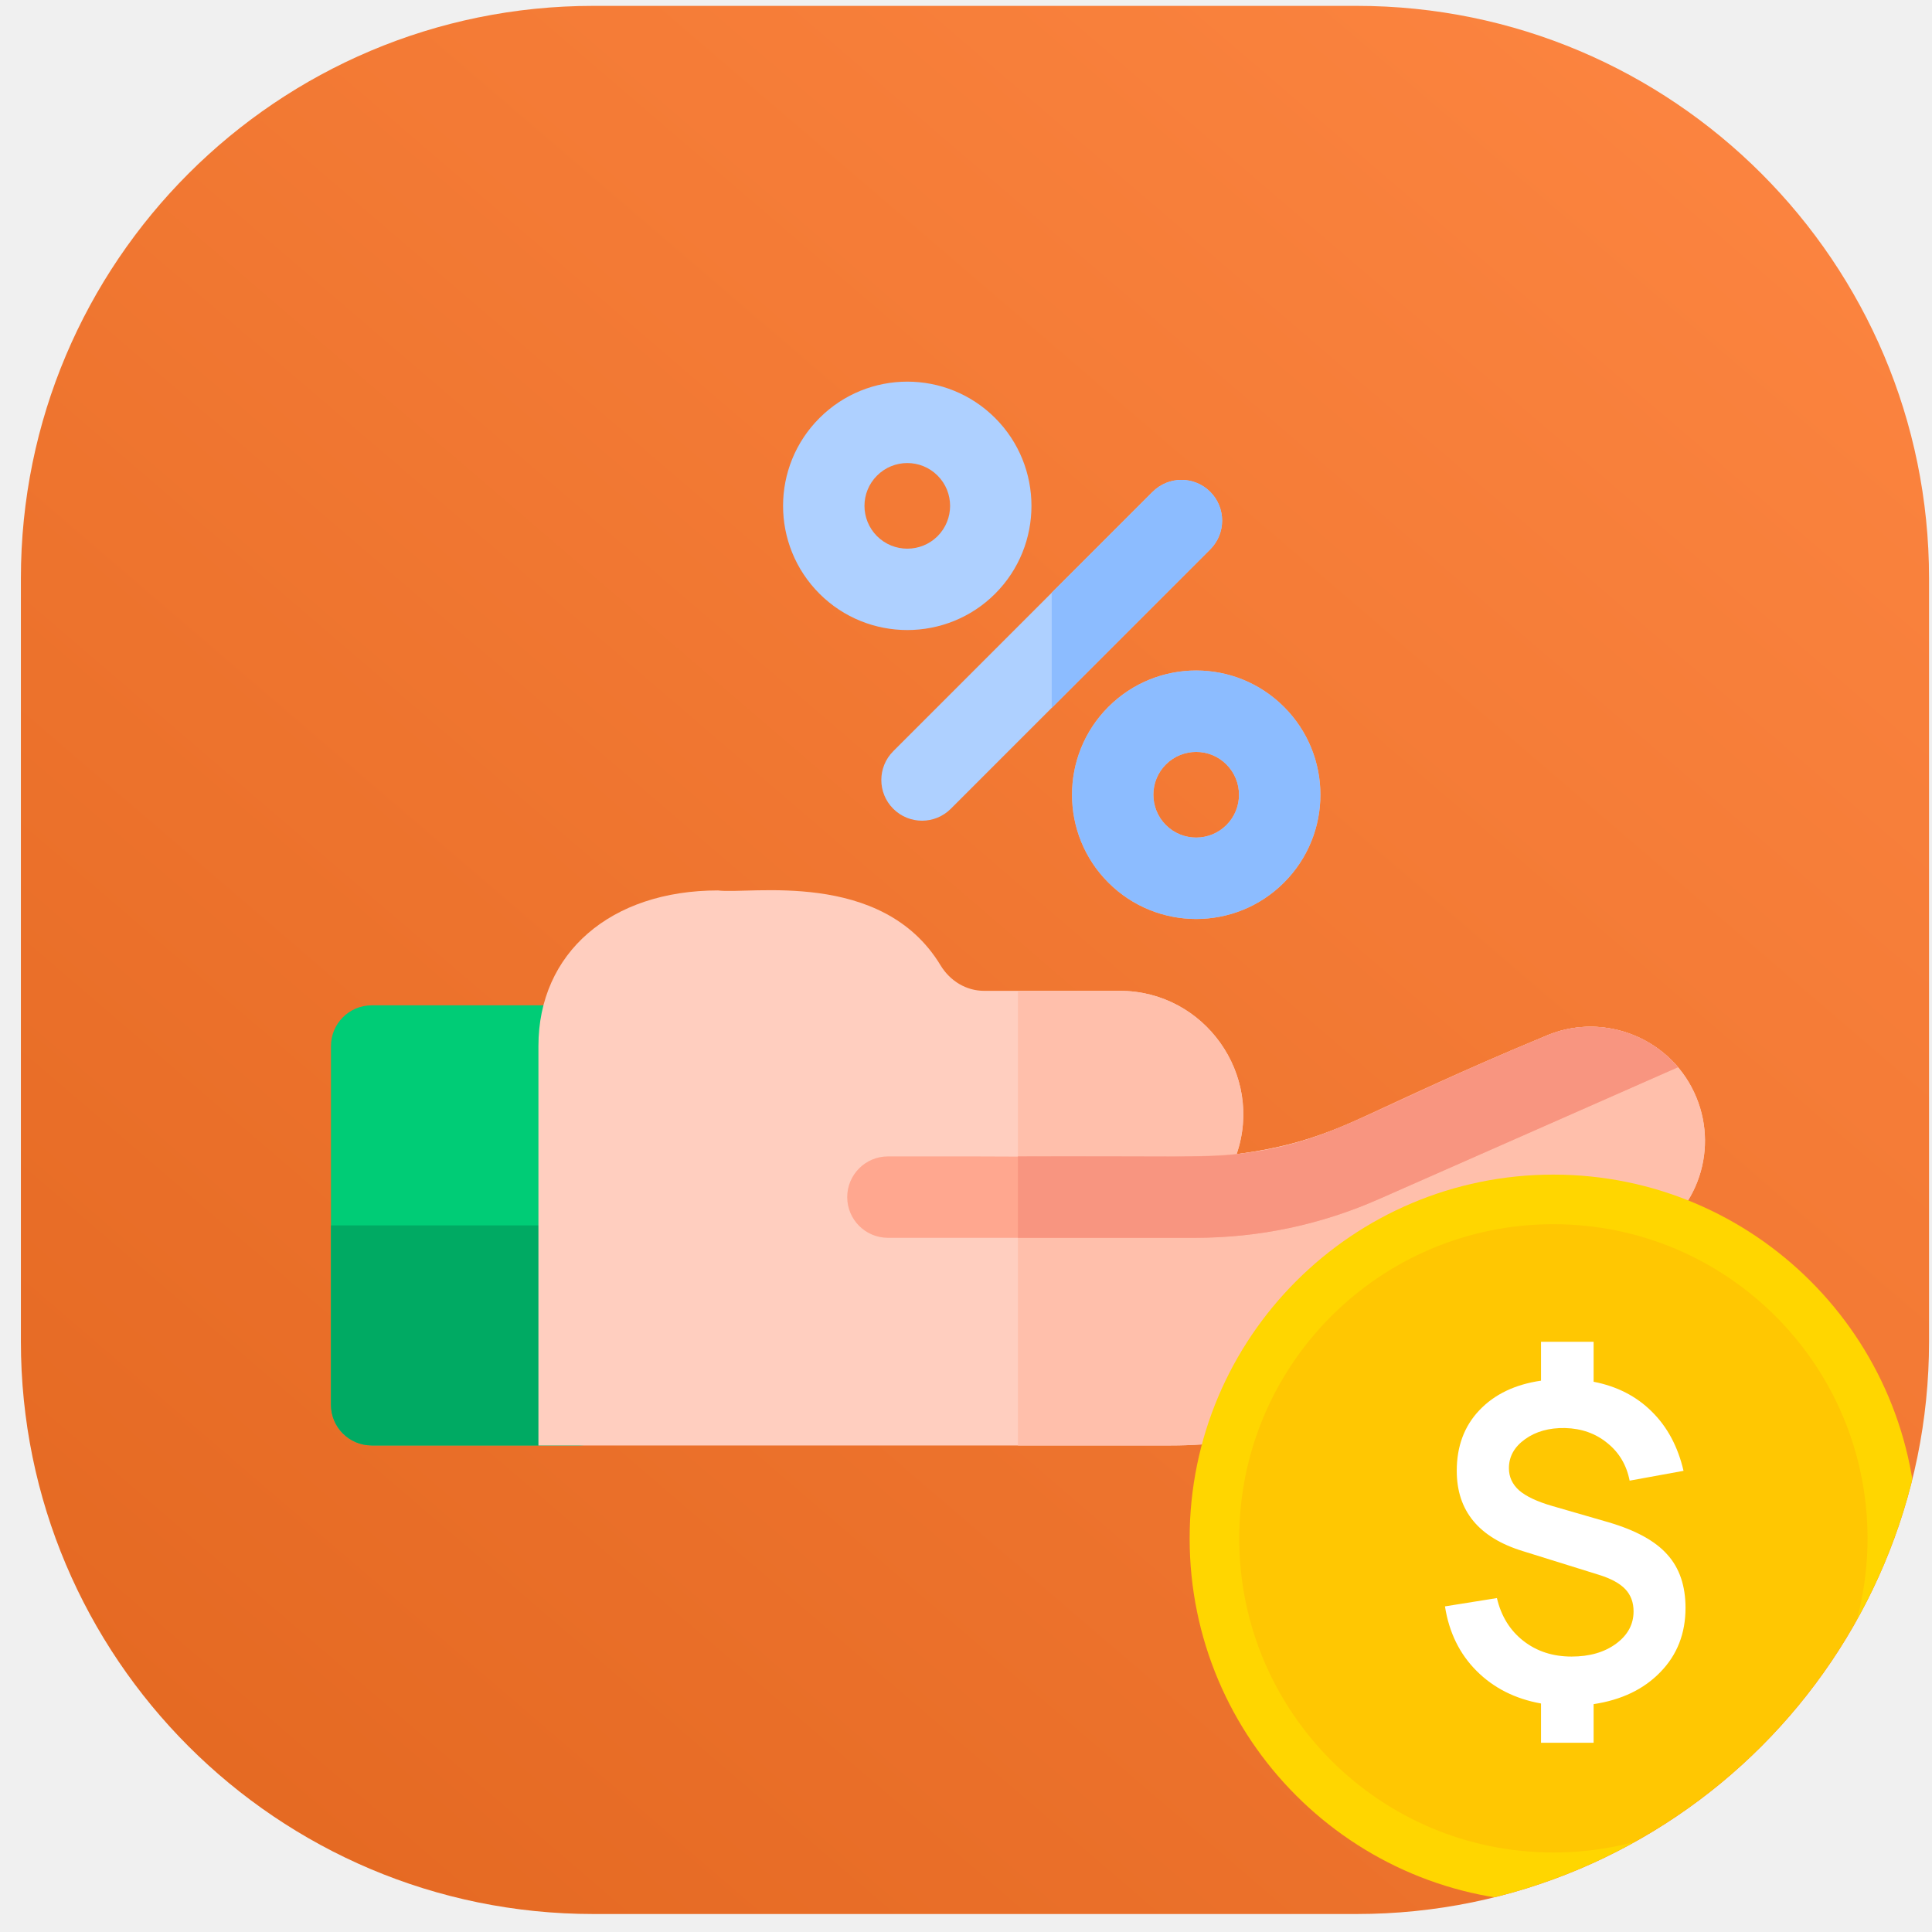
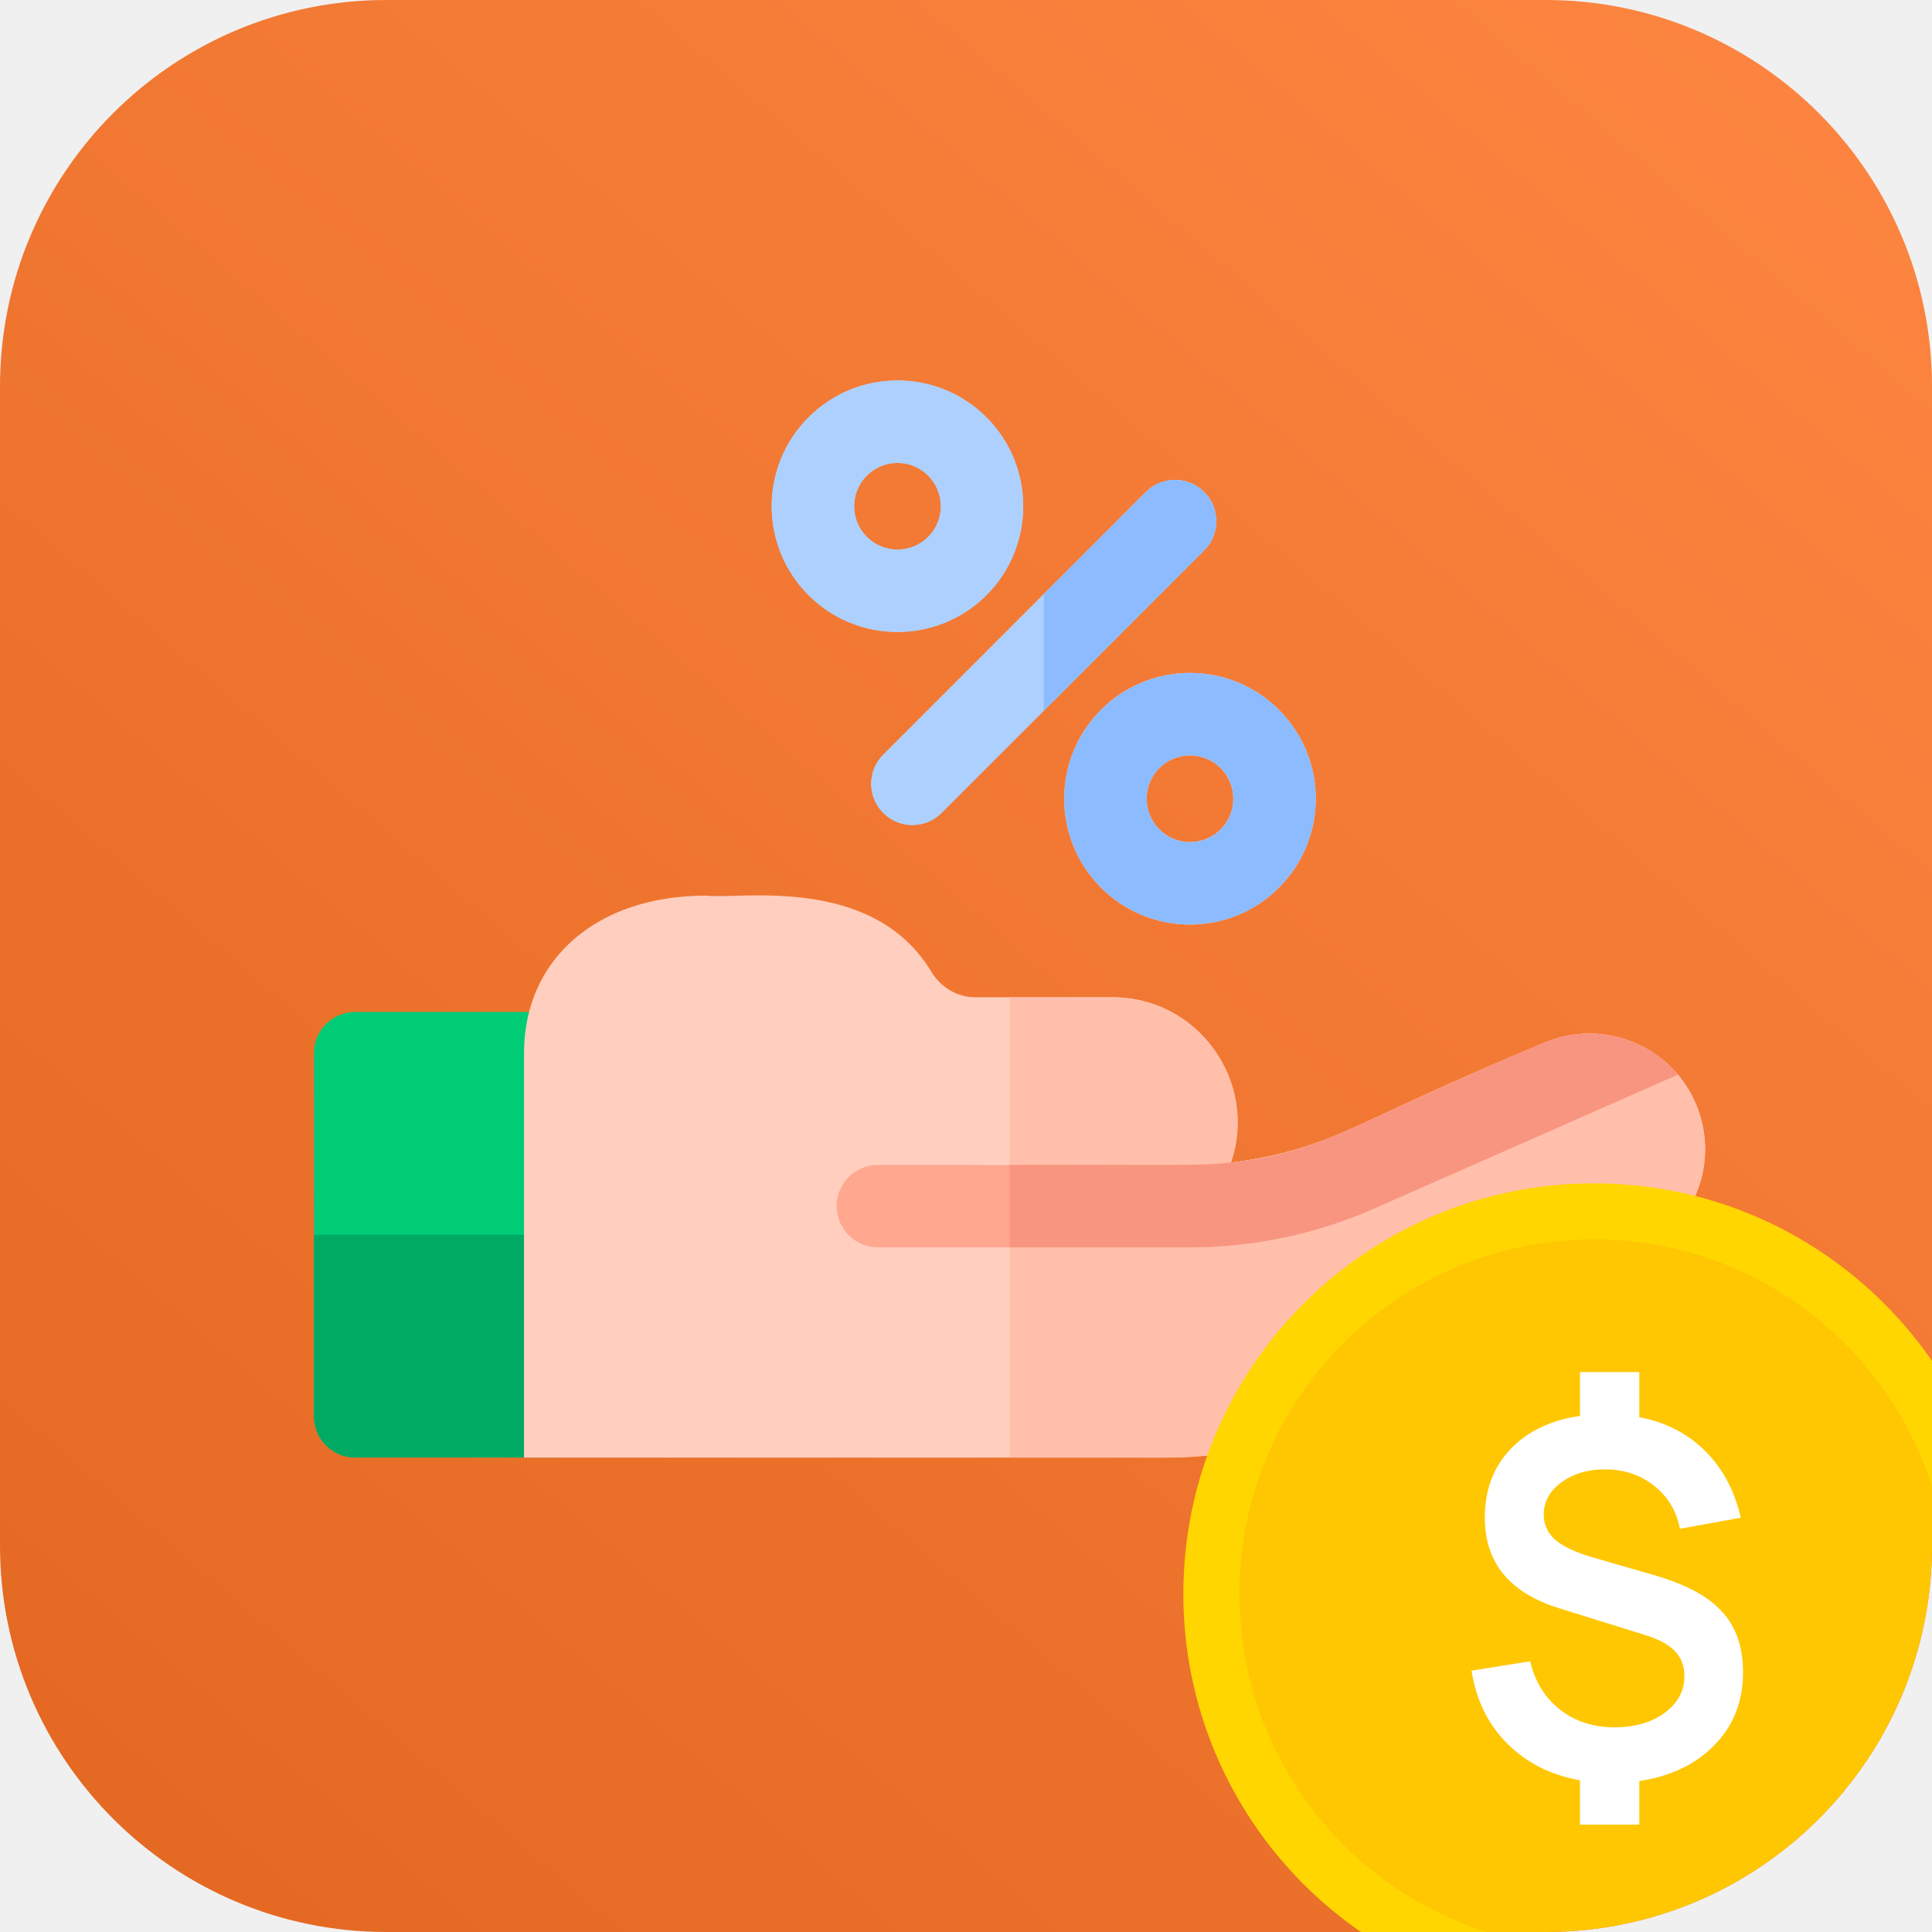
- <svg xmlns="http://www.w3.org/2000/svg" width="81" height="81" viewBox="0 0 81 81" fill="none">
-   <rect x="0.876" y="0.246" width="80" height="80" rx="24" fill="url(#paint0_linear_521_2058)" />
-   <path d="M25.987 43.855V58.894C25.987 59.837 25.223 60.6 24.28 60.6H15.583C14.64 60.6 13.876 59.837 13.876 58.894V43.855C13.876 42.914 14.64 42.149 15.583 42.149H24.28C25.223 42.149 25.987 42.914 25.987 43.855Z" fill="#00CC76" />
-   <path d="M25.987 51.375V58.894C25.987 59.837 25.223 60.6 24.28 60.6H15.583C14.64 60.6 13.876 59.837 13.876 58.894V51.375H25.987Z" fill="#00AA63" />
-   <path d="M69.103 51.952L58.715 58.004C55.797 59.703 52.471 60.602 49.094 60.602H22.574V43.855C22.574 39.953 25.6 37.332 30.105 37.332C31.393 37.509 36.981 36.417 39.432 40.47C39.839 41.141 40.522 41.541 41.259 41.541H46.945C50.495 41.541 52.991 45.053 51.846 48.386V48.388C56.116 47.83 57.145 46.607 64.758 43.454C67.051 42.435 69.745 43.39 70.91 45.563C72.132 47.844 71.339 50.649 69.103 51.952V51.952Z" fill="#FFCEBF" />
-   <path d="M69.103 51.952L58.715 58.004C55.797 59.704 52.471 60.602 49.094 60.602H42.677V41.541H46.945C50.495 41.541 52.991 45.054 51.846 48.386V48.388C56.118 47.83 57.129 46.613 64.758 43.454C67.051 42.435 69.745 43.39 70.91 45.563C72.132 47.844 71.339 50.649 69.103 51.952V51.952Z" fill="#FFBFAB" />
-   <path d="M70.352 44.743C56.155 51.003 58.032 50.176 57.861 50.251C55.402 51.343 52.793 51.896 50.103 51.896H37.227C36.285 51.896 35.52 51.133 35.52 50.19C35.52 49.248 36.285 48.483 37.227 48.483C58.111 48.436 50.562 49.334 64.758 43.454C66.724 42.58 69.01 43.154 70.352 44.743V44.743Z" fill="#FFA78F" />
-   <path d="M70.352 44.743C56.155 51.003 58.032 50.176 57.86 50.251C55.402 51.343 52.792 51.896 50.103 51.896H42.677V48.483C49.774 48.457 50.597 48.551 51.924 48.379C55.847 47.925 57.435 46.487 64.758 43.454C66.723 42.58 69.009 43.154 70.352 44.743V44.743Z" fill="#F89580" />
-   <path d="M41.722 24.892C43.752 22.861 43.752 19.557 41.722 17.526C39.688 15.492 36.393 15.492 34.357 17.526C32.322 19.56 32.321 22.855 34.357 24.892C36.395 26.929 39.698 26.916 41.722 24.892ZM36.77 19.94C37.469 19.24 38.606 19.236 39.309 19.94C40.008 20.639 40.008 21.778 39.309 22.479C38.609 23.178 37.47 23.178 36.77 22.479C36.07 21.779 36.066 20.642 36.77 19.94Z" fill="#AED0FF" />
-   <path d="M53.832 29.638C51.804 27.607 48.508 27.597 46.468 29.638C44.437 31.668 44.437 34.972 46.468 37.003C48.505 39.04 51.801 39.036 53.832 37.003C55.87 34.965 55.866 31.669 53.832 29.638ZM51.419 34.59C50.718 35.29 49.582 35.291 48.88 34.59C48.181 33.889 48.181 32.75 48.88 32.05C49.581 31.349 50.718 31.349 51.419 32.05C52.119 32.75 52.123 33.887 51.419 34.59Z" fill="#FFB99D" />
-   <path d="M50.739 20.62C50.072 19.953 48.992 19.953 48.325 20.62L37.45 31.495C36.783 32.161 36.783 33.242 37.45 33.908C38.117 34.575 39.197 34.575 39.863 33.908L50.739 23.033C51.405 22.367 51.405 21.286 50.739 20.62V20.62Z" fill="#AED0FF" />
-   <path d="M53.832 29.637C51.804 27.607 48.508 27.597 46.468 29.637C44.437 31.669 44.437 34.972 46.468 37.002C48.505 39.04 51.802 39.037 53.832 37.002C55.87 34.965 55.865 31.669 53.832 29.637V29.637ZM51.419 34.59C50.718 35.29 49.582 35.292 48.88 34.59C48.181 33.889 48.181 32.75 48.88 32.051C49.581 31.35 50.718 31.349 51.419 32.051C52.119 32.75 52.123 33.887 51.419 34.59Z" fill="#8CBCFF" />
-   <path d="M50.739 23.033L44.094 29.677V24.85L48.325 20.62C48.992 19.953 50.072 19.953 50.739 20.62C51.404 21.286 51.404 22.367 50.739 23.033V23.033Z" fill="#8CBCFF" />
-   <mask id="mask0_521_2058" style="mask-type:alpha" maskUnits="userSpaceOnUse" x="0" y="0" width="81" height="81">
-     <rect x="0.876" y="0.246" width="80" height="80" rx="24" fill="url(#paint1_linear_521_2058)" />
+ <svg xmlns="http://www.w3.org/2000/svg" width="80" height="80" viewBox="0 0 80 80" fill="none">
+   <rect width="80" height="80" rx="16" fill="url(#paint0_linear_933_253)" />
+   <path d="M25.111 43.609V58.648C25.111 59.591 24.347 60.354 23.404 60.354H14.707C13.764 60.354 13 59.591 13 58.648V43.609C13 42.667 13.764 41.903 14.707 41.903H23.404C24.347 41.903 25.111 42.667 25.111 43.609Z" fill="#00CC76" />
+   <path d="M25.111 51.129V58.648C25.111 59.591 24.347 60.354 23.404 60.354H14.707C13.764 60.354 13 59.591 13 58.648V51.129H25.111Z" fill="#00AA63" />
+   <path d="M68.227 51.706L57.839 57.758C54.921 59.458 51.595 60.356 48.218 60.356H21.698V43.609C21.698 39.707 24.724 37.086 29.229 37.086C30.517 37.263 36.105 36.171 38.556 40.224C38.962 40.895 39.646 41.295 40.383 41.295H46.069C49.619 41.295 52.115 44.807 50.97 48.14V48.142C55.24 47.584 56.269 46.361 63.882 43.208C66.175 42.189 68.869 43.144 70.034 45.317C71.256 47.598 70.463 50.403 68.227 51.706V51.706Z" fill="#FFCEBF" />
+   <path d="M68.227 51.706L57.839 57.758C54.921 59.458 51.595 60.356 48.218 60.356H41.801V41.295H46.069C49.619 41.295 52.115 44.807 50.97 48.14V48.142C55.242 47.584 56.253 46.367 63.882 43.208C66.175 42.189 68.869 43.144 70.034 45.317C71.256 47.598 70.463 50.403 68.227 51.706V51.706Z" fill="#FFBFAB" />
+   <path d="M69.476 44.497C55.279 50.757 57.157 49.929 56.985 50.005C54.526 51.097 51.917 51.65 49.227 51.65H36.351C35.409 51.65 34.645 50.887 34.645 49.944C34.645 49.002 35.409 48.237 36.351 48.237C57.235 48.19 49.686 49.087 63.882 43.208C65.848 42.334 68.134 42.908 69.476 44.497V44.497Z" fill="#FFA78F" />
+   <path d="M69.476 44.497C55.279 50.757 57.156 49.929 56.984 50.005C54.526 51.097 51.916 51.65 49.227 51.65H41.801V48.237C48.898 48.211 49.721 48.305 51.048 48.133C54.971 47.679 56.559 46.241 63.882 43.208C65.847 42.334 68.133 42.908 69.476 44.497V44.497Z" fill="#F89580" />
+   <path d="M40.846 24.646C42.876 22.615 42.876 19.311 40.846 17.279C38.812 15.245 35.517 15.245 33.481 17.279C31.446 19.314 31.445 22.609 33.481 24.646C35.519 26.683 38.822 26.669 40.846 24.646ZM35.894 19.694C36.593 18.994 37.73 18.99 38.433 19.694C39.132 20.393 39.132 21.532 38.433 22.233C37.733 22.932 36.594 22.932 35.894 22.233C35.194 21.533 35.191 20.396 35.894 19.694Z" fill="#AED0FF" />
+   <path d="M52.956 29.392C50.928 27.361 47.632 27.351 45.592 29.392C43.561 31.422 43.561 34.726 45.592 36.757C47.629 38.794 50.925 38.79 52.956 36.757C54.994 34.719 54.99 31.423 52.956 29.392ZM50.544 34.344C49.843 35.044 48.706 35.045 48.005 34.344C47.305 33.643 47.305 32.504 48.005 31.804C48.706 31.103 49.842 31.103 50.544 31.804C51.243 32.504 51.247 33.641 50.544 34.344Z" fill="#FFB99D" />
+   <path d="M49.863 20.374C49.196 19.707 48.116 19.707 47.449 20.374L36.574 31.249C35.907 31.915 35.907 32.996 36.574 33.663C37.241 34.329 38.321 34.329 38.987 33.663L49.863 22.787C50.529 22.121 50.529 21.04 49.863 20.374V20.374Z" fill="#AED0FF" />
+   <path d="M40.846 24.646C42.876 22.615 42.876 19.311 40.846 17.279C38.812 15.245 35.517 15.245 33.481 17.279C31.446 19.314 31.445 22.609 33.481 24.646C35.519 26.683 38.822 26.669 40.846 24.646ZM35.894 19.694C36.593 18.994 37.73 18.99 38.433 19.694C39.132 20.393 39.132 21.532 38.433 22.233C37.733 22.932 36.594 22.932 35.894 22.233C35.194 21.533 35.191 20.396 35.894 19.694Z" fill="#AED0FF" />
+   <path d="M52.956 29.392C50.928 27.361 47.632 27.351 45.592 29.392C43.561 31.422 43.561 34.726 45.592 36.757C47.629 38.794 50.925 38.79 52.956 36.757C54.994 34.719 54.99 31.423 52.956 29.392ZM50.544 34.344C49.843 35.044 48.706 35.045 48.005 34.344C47.305 33.643 47.305 32.504 48.005 31.804C48.706 31.103 49.842 31.103 50.544 31.804C51.243 32.504 51.247 33.641 50.544 34.344Z" fill="#FFB99D" />
+   <path d="M49.863 20.373C49.196 19.707 48.116 19.707 47.449 20.373L36.574 31.249C35.907 31.915 35.907 32.996 36.574 33.662C37.241 34.329 38.321 34.329 38.987 33.662L49.863 22.787C50.529 22.12 50.529 21.04 49.863 20.373V20.373Z" fill="#AED0FF" />
+   <path d="M52.956 29.391C50.928 27.361 47.632 27.351 45.592 29.391C43.561 31.422 43.561 34.726 45.592 36.756C47.629 38.794 50.926 38.791 52.956 36.756C54.994 34.719 54.989 31.422 52.956 29.391V29.391ZM50.544 34.344C49.843 35.044 48.706 35.046 48.005 34.344C47.305 33.643 47.305 32.504 48.005 31.805C48.705 31.104 49.842 31.102 50.544 31.805C51.243 32.504 51.247 33.641 50.544 34.344Z" fill="#8CBCFF" />
+   <path d="M49.863 22.786L43.218 29.431V24.604L47.449 20.374C48.116 19.707 49.196 19.707 49.863 20.374C50.529 21.04 50.529 22.121 49.863 22.786V22.786Z" fill="#8CBCFF" />
+   <mask id="mask0_933_253" style="mask-type:alpha" maskUnits="userSpaceOnUse" x="0" y="0" width="80" height="80">
+     <rect width="80" height="80" rx="16" fill="url(#paint1_linear_933_253)" />
  </mask>
-   <g mask="url(#mask0_521_2058)">
-     <circle cx="65.126" cy="64.496" r="15.25" fill="#FFD600" />
-     <circle cx="65.126" cy="64.496" r="13.171" fill="#FFC702" />
-     <path d="M64.608 73.067H66.813V71.447C67.984 71.27 68.918 70.822 69.613 70.102C70.315 69.382 70.666 68.485 70.666 67.412C70.666 66.484 70.412 65.74 69.906 65.179C69.406 64.611 68.585 64.16 67.445 63.824L65.074 63.138C64.446 62.955 63.985 62.739 63.693 62.488C63.406 62.232 63.262 61.921 63.262 61.555C63.262 61.067 63.488 60.661 63.94 60.338C64.391 60.014 64.949 59.859 65.614 59.871C66.31 59.889 66.901 60.1 67.39 60.502C67.884 60.899 68.195 61.424 68.323 62.077L70.583 61.665C70.345 60.646 69.9 59.816 69.247 59.176C68.601 58.535 67.789 58.12 66.813 57.931V56.256H64.608V57.885C63.516 58.044 62.652 58.459 62.018 59.13C61.389 59.795 61.075 60.64 61.075 61.665C61.075 63.342 61.999 64.465 63.848 65.032L67.023 66.021C67.536 66.179 67.908 66.381 68.14 66.625C68.372 66.869 68.488 67.18 68.488 67.558C68.488 68.101 68.244 68.552 67.756 68.912C67.267 69.272 66.645 69.452 65.889 69.452C65.102 69.452 64.428 69.233 63.866 68.793C63.305 68.354 62.936 67.756 62.759 67L60.581 67.348C60.752 68.44 61.194 69.343 61.908 70.056C62.622 70.77 63.522 71.225 64.608 71.42V73.067Z" fill="white" />
+   <g mask="url(#mask0_933_253)">
+     <circle cx="66" cy="66" r="17" fill="#FFD600" />
+     <circle cx="66.001" cy="66" r="14.682" fill="#FFC702" />
+     <path d="M65.422 75.555H67.881V73.749C69.186 73.552 70.227 73.052 71.002 72.249C71.784 71.447 72.175 70.447 72.175 69.25C72.175 68.216 71.893 67.387 71.329 66.761C70.771 66.129 69.856 65.625 68.585 65.251L65.942 64.486C65.242 64.282 64.728 64.041 64.402 63.762C64.082 63.476 63.923 63.129 63.923 62.721C63.923 62.177 64.174 61.725 64.677 61.365C65.181 61.004 65.803 60.831 66.544 60.844C67.32 60.865 67.979 61.099 68.523 61.548C69.074 61.99 69.421 62.575 69.564 63.303L72.084 62.844C71.818 61.708 71.322 60.783 70.594 60.069C69.873 59.355 68.969 58.892 67.881 58.682V56.815H65.422V58.631C64.205 58.807 63.242 59.27 62.535 60.018C61.835 60.759 61.484 61.701 61.484 62.844C61.484 64.714 62.515 65.965 64.576 66.598L68.115 67.7C68.687 67.876 69.102 68.101 69.36 68.373C69.618 68.645 69.748 68.992 69.748 69.413C69.748 70.019 69.475 70.522 68.931 70.923C68.387 71.325 67.694 71.525 66.85 71.525C65.973 71.525 65.222 71.28 64.596 70.791C63.97 70.301 63.559 69.635 63.361 68.791L60.934 69.179C61.124 70.396 61.617 71.403 62.413 72.198C63.209 72.994 64.212 73.501 65.422 73.718V75.555Z" fill="white" />
  </g>
  <defs>
-     <linearGradient id="paint0_linear_521_2058" x1="80.876" y1="-8.754" x2="0.876" y2="84.496" gradientUnits="userSpaceOnUse">
+     <linearGradient id="paint0_linear_933_253" x1="80" y1="-9" x2="-1.24346e-06" y2="84.25" gradientUnits="userSpaceOnUse">
      <stop stop-color="#FF8844" />
      <stop offset="1" stop-color="#E2661F" />
    </linearGradient>
-     <linearGradient id="paint1_linear_521_2058" x1="80.876" y1="-8.754" x2="0.876" y2="84.496" gradientUnits="userSpaceOnUse">
+     <linearGradient id="paint1_linear_933_253" x1="80" y1="-9" x2="-1.24346e-06" y2="84.25" gradientUnits="userSpaceOnUse">
      <stop stop-color="#FF8844" />
      <stop offset="1" stop-color="#FF5D00" />
    </linearGradient>
  </defs>
</svg>
